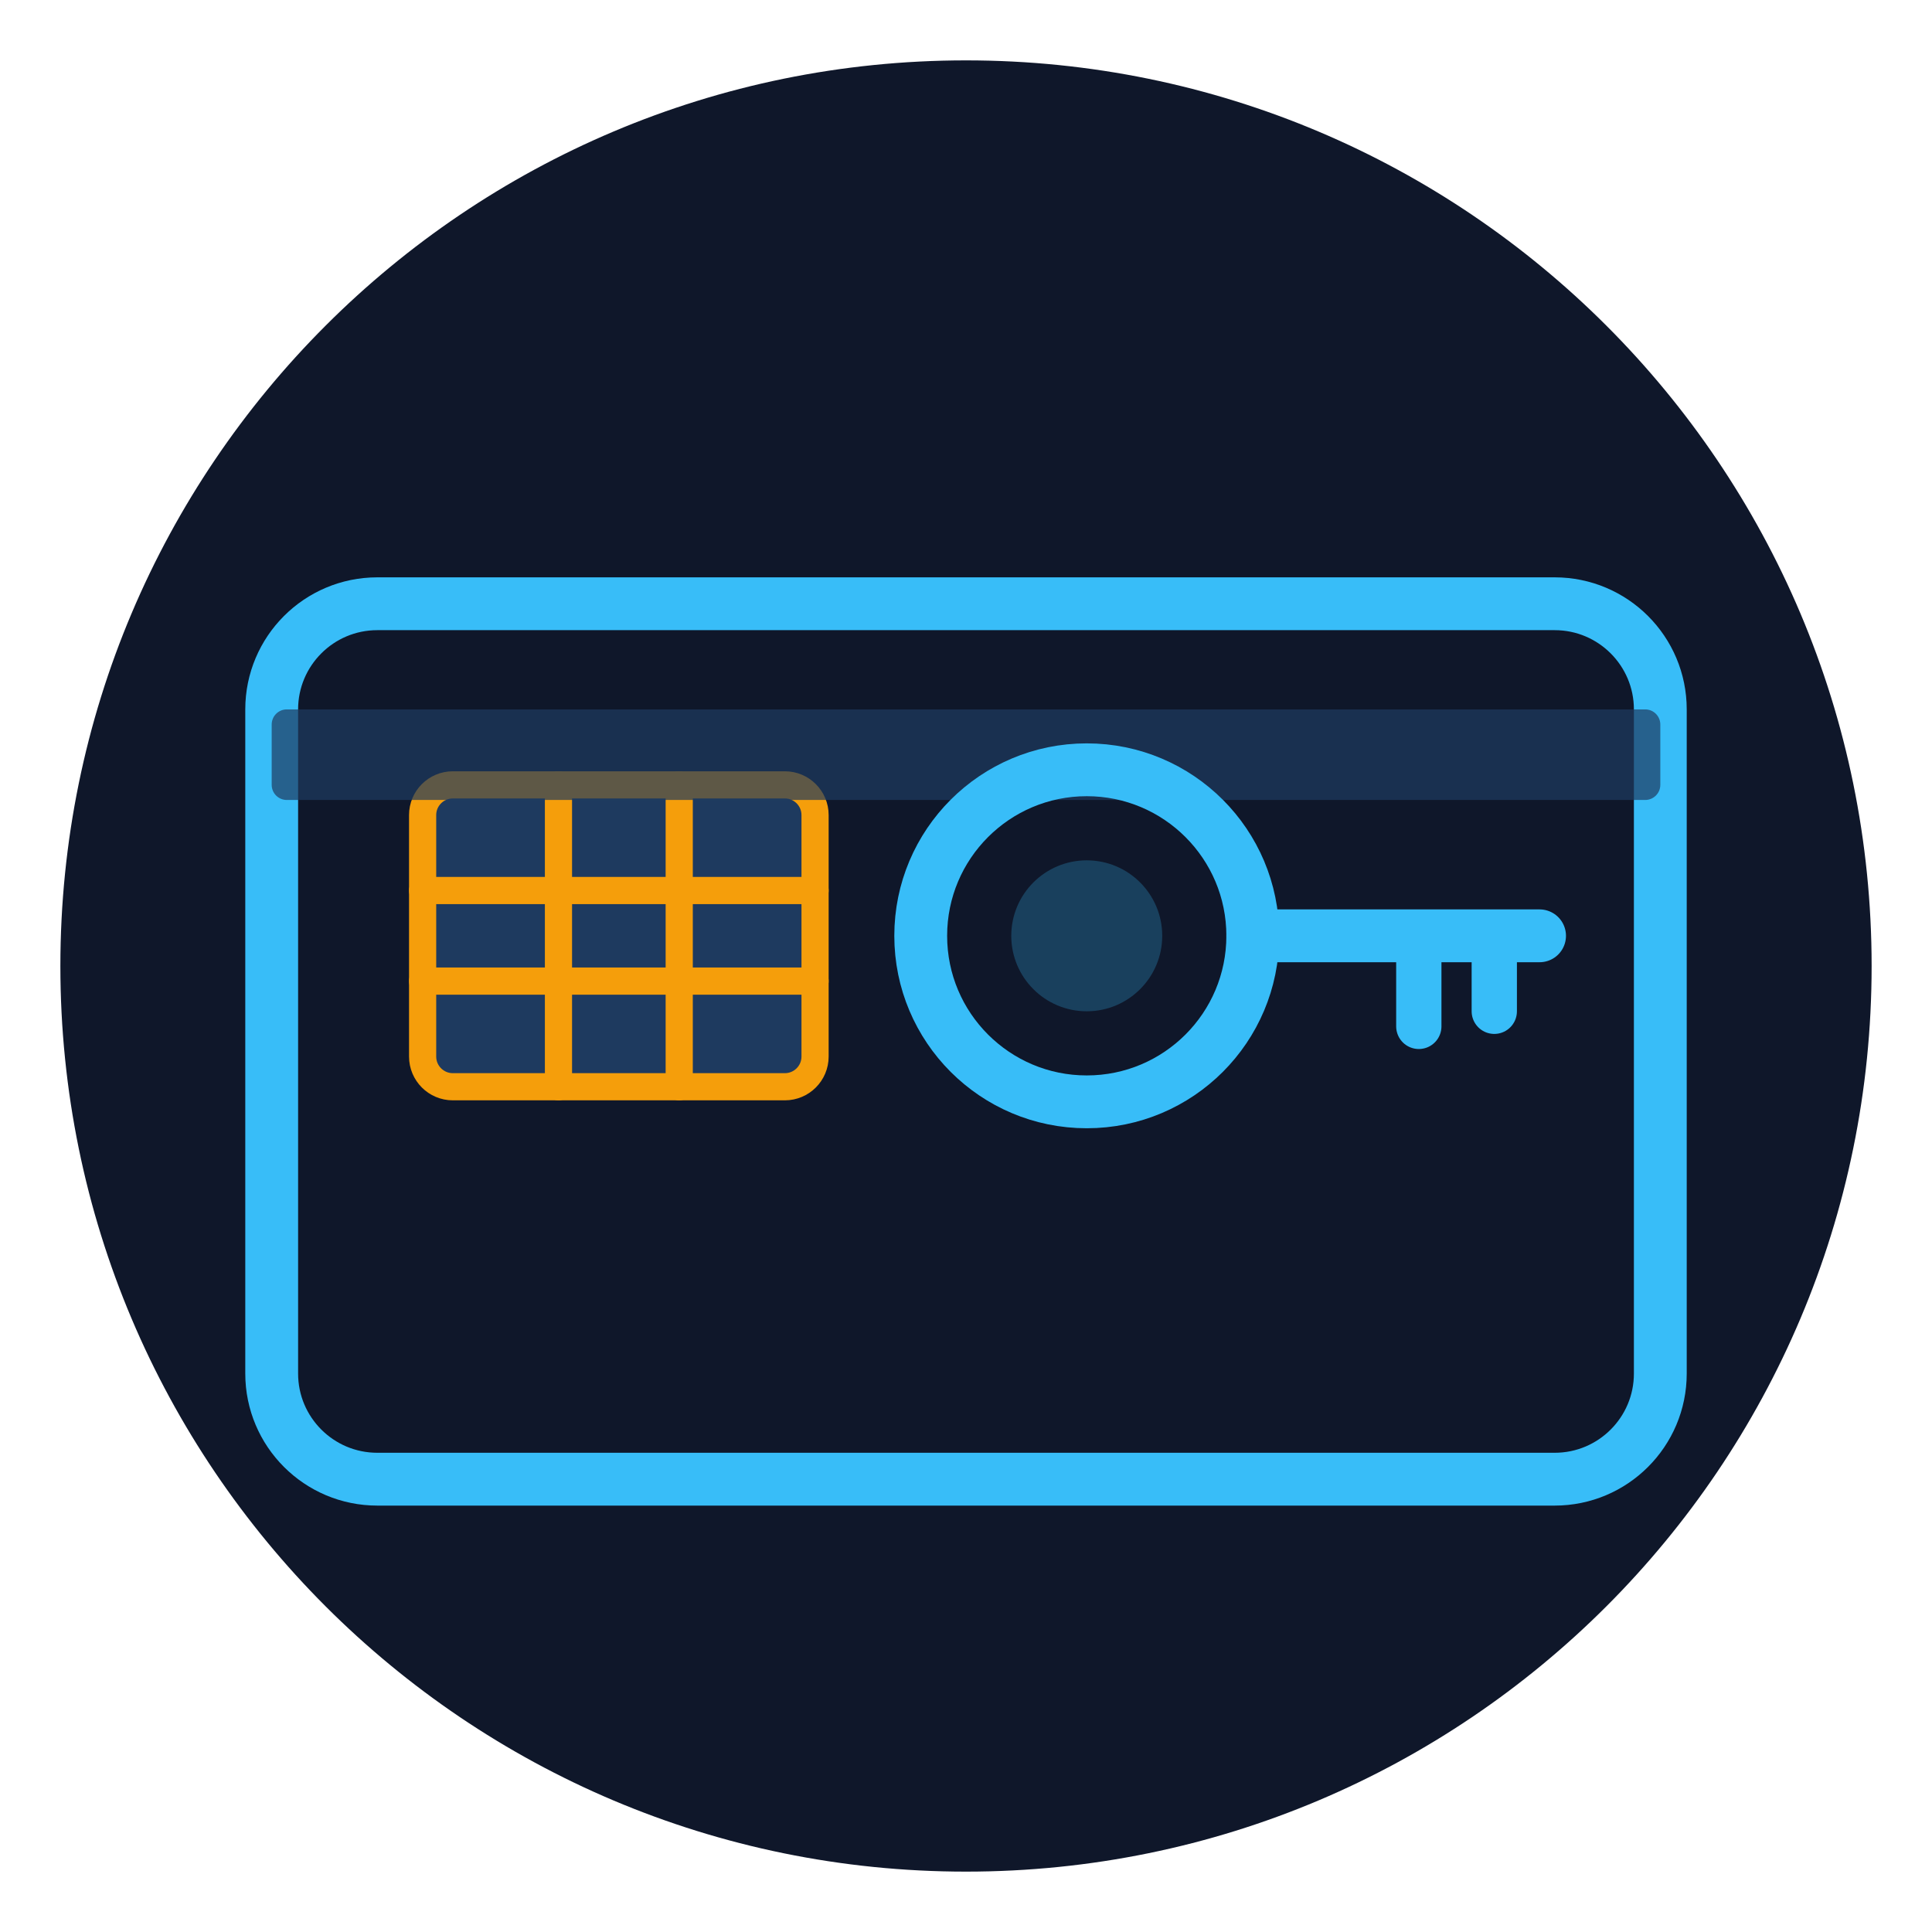
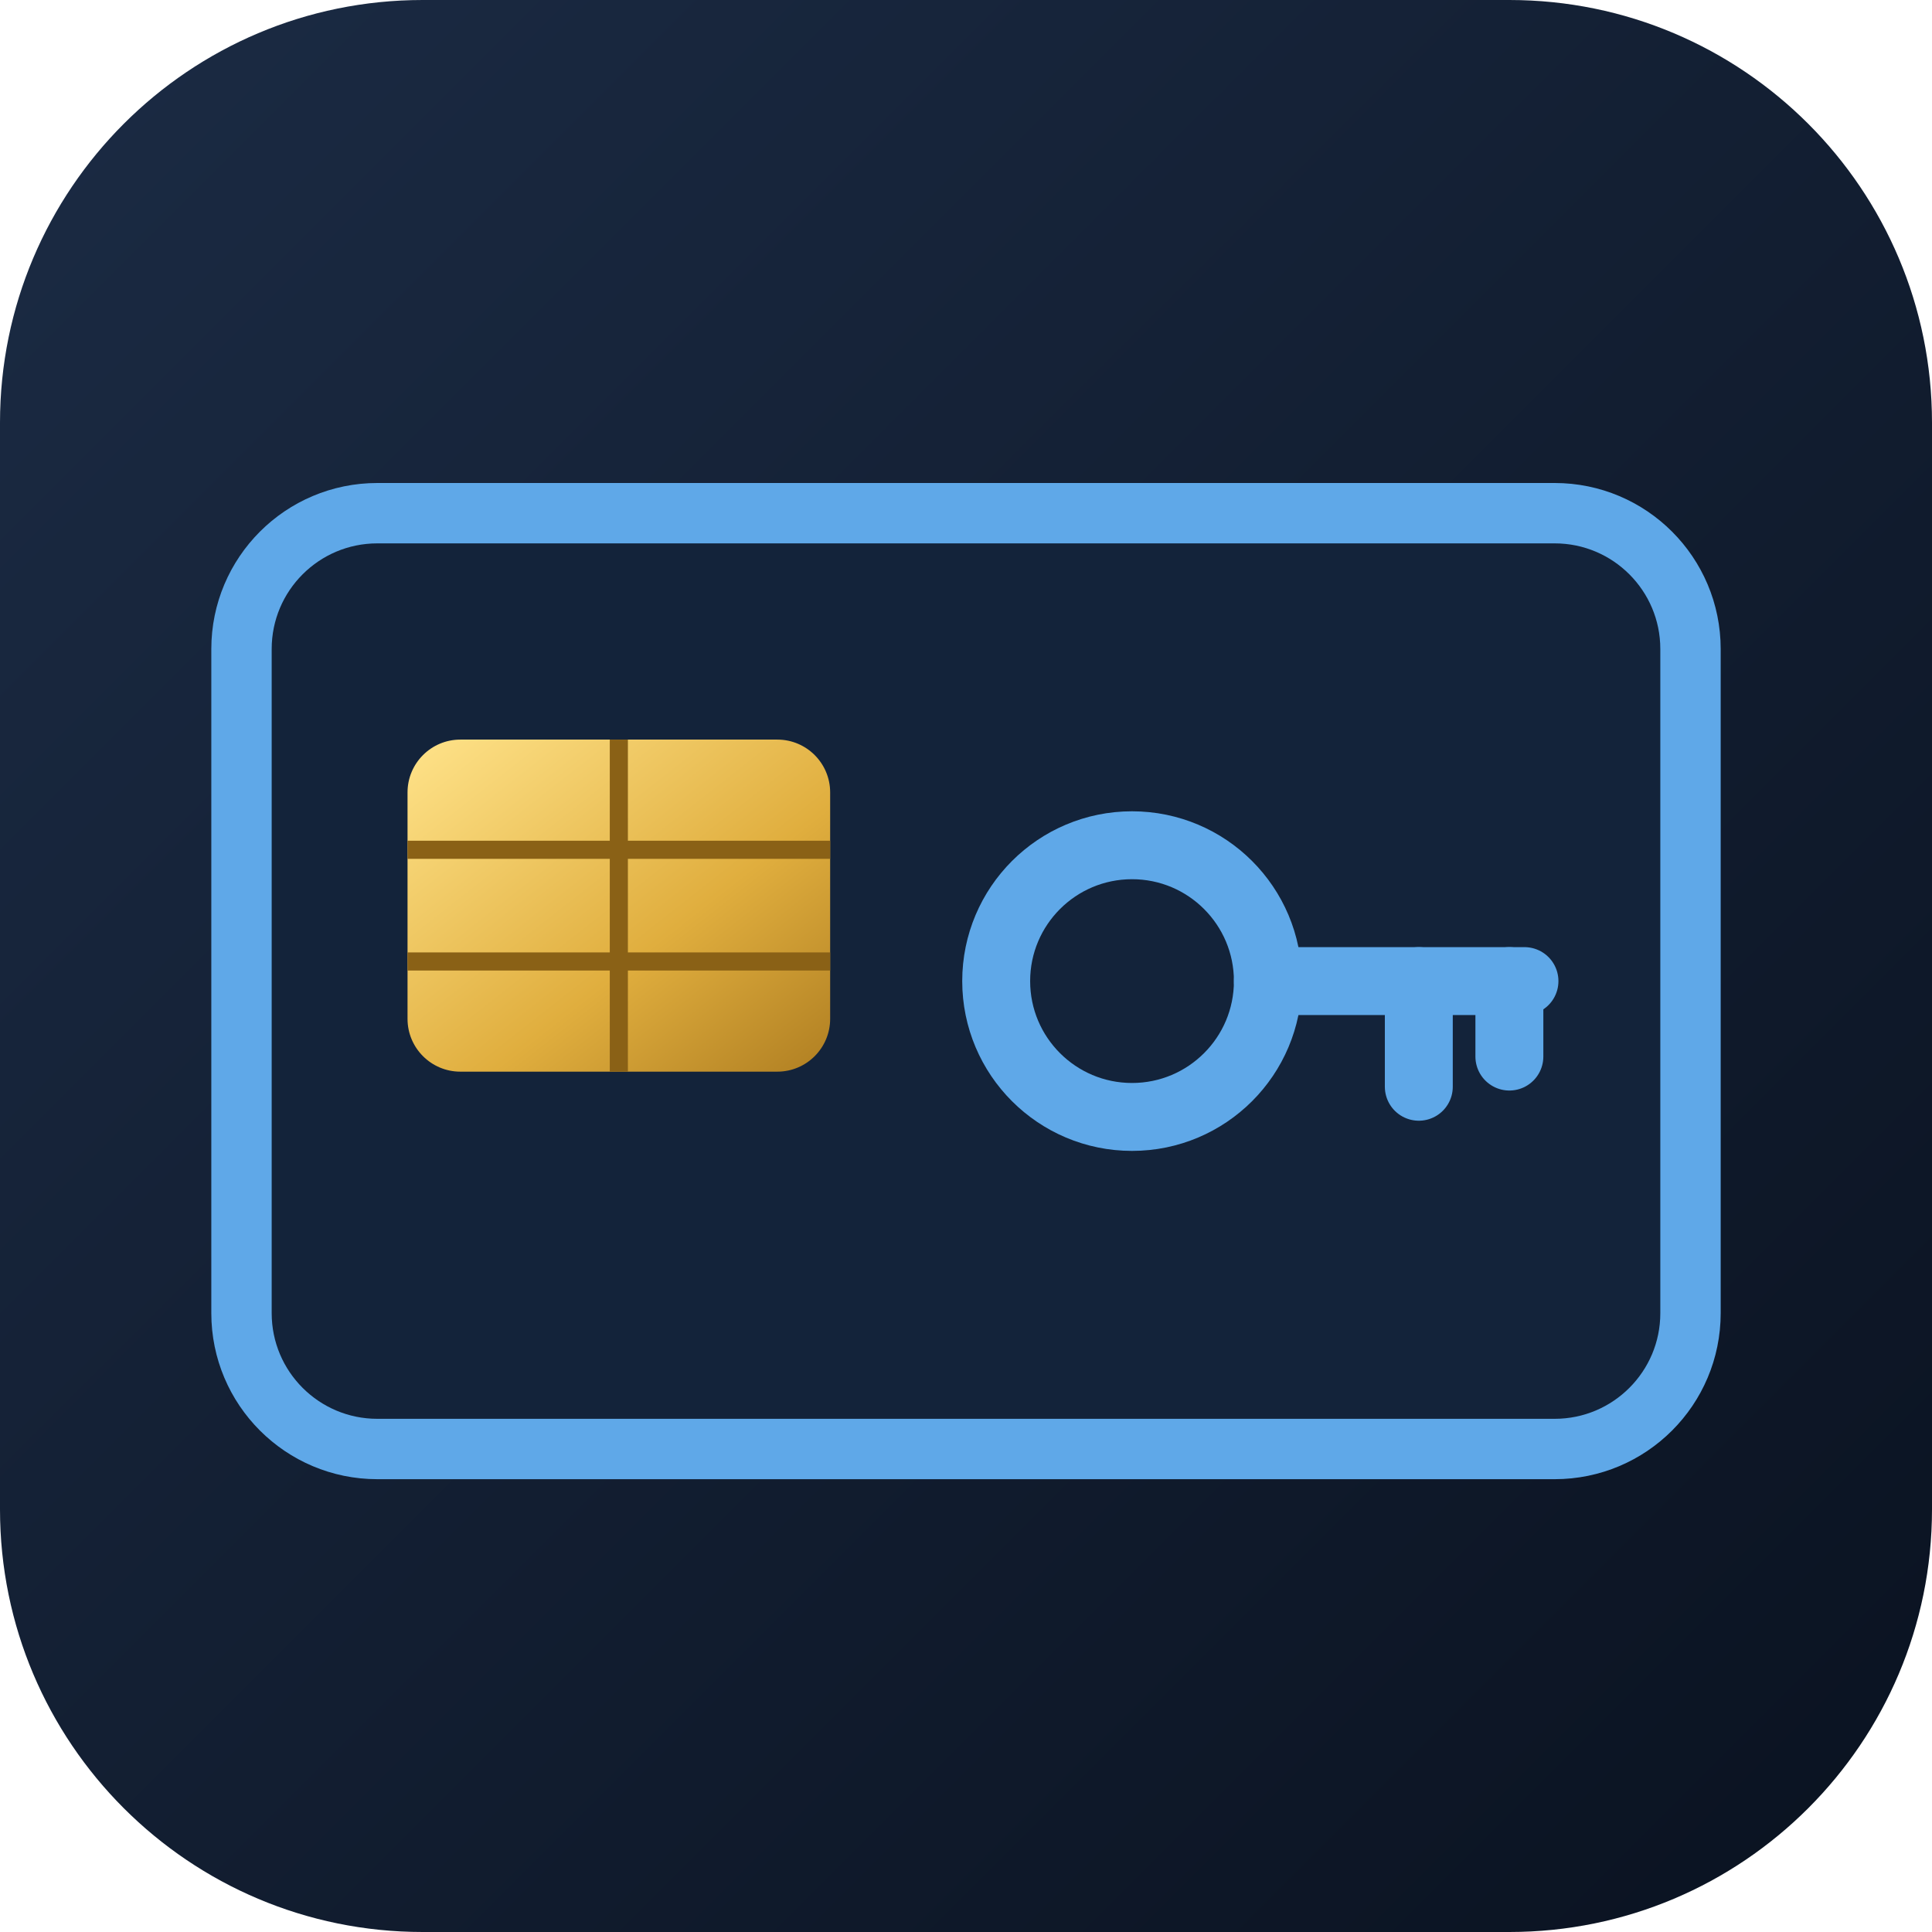
<svg xmlns="http://www.w3.org/2000/svg" viewBox="0 0 128 128" width="128" height="128">
-   <circle cx="64" cy="64" r="60" fill="#0f172a" />
-   <rect x="18" y="40" width="92" height="58" rx="7" ry="7" fill="none" stroke="#38bdf8" stroke-width="3.5" />
-   <g fill="none" stroke="#f59e0b" stroke-width="1.8" stroke-linecap="round">
-     <rect x="28" y="52" width="26" height="20" rx="2" ry="2" fill="#1e3a5f" stroke="#f59e0b" />
-     <line x1="28" y1="59" x2="54" y2="59" />
-     <line x1="28" y1="65" x2="54" y2="65" />
-     <line x1="37" y1="52" x2="37" y2="72" />
-     <line x1="45" y1="52" x2="45" y2="72" />
+   <defs>
+     <linearGradient id="bg" x1="0" y1="0" x2="128" y2="128" gradientUnits="userSpaceOnUse">
+       <stop offset="0" stop-color="#1B2B44" />
+       <stop offset="1" stop-color="#0A1220" />
+     </linearGradient>
+     <linearGradient id="chip" x1="0" y1="0" x2="1" y2="1">
+       <stop offset="0" stop-color="#FFE38A" />
+       <stop offset="0.6" stop-color="#E0AE3E" />
+       <stop offset="1" stop-color="#B07F22" />
+     </linearGradient>
+   </defs>
+   <rect width="128" height="128" rx="28" fill="url(#bg)" />
+   <rect x="16" y="34" width="96" height="62" rx="9" fill="#13233A" stroke="#5FA8E8" stroke-width="4" />
+   <g transform="translate(27 49)">
+     <rect width="28" height="22" rx="3.5" fill="url(#chip)" />
+     <g stroke="#8A6116" stroke-width="1.2" fill="none">
+       <line x1="0" y1="7.3" x2="28" y2="7.3" />
+       <line x1="0" y1="14.7" x2="28" y2="14.7" />
+       <line x1="14" y1="0" x2="14" y2="22" />
+     </g>
  </g>
-   <rect x="18" y="47" width="92" height="6" rx="1" fill="#1e3a5f" opacity="0.7" />
-   <g transform="translate(72, 62)">
-     <circle cx="0" cy="0" r="11" fill="none" stroke="#38bdf8" stroke-width="3.5" />
-     <circle cx="0" cy="0" r="5" fill="#38bdf8" opacity="0.25" />
-     <line x1="11" y1="0" x2="30" y2="0" stroke="#38bdf8" stroke-width="3.5" stroke-linecap="round" />
-     <line x1="22" y1="0" x2="22" y2="6" stroke="#38bdf8" stroke-width="3" stroke-linecap="round" />
-     <line x1="27" y1="0" x2="27" y2="5" stroke="#38bdf8" stroke-width="3" stroke-linecap="round" />
+   <g stroke="#5FA8E8" stroke-width="4.5" stroke-linecap="round" fill="none">
+     <circle cx="75" cy="65" r="9" />
+     <line x1="84" y1="65" x2="101" y2="65" />
+     <line x1="94" y1="65" x2="94" y2="72" />
+     <line x1="100" y1="65" x2="100" y2="70" />
  </g>
</svg>
